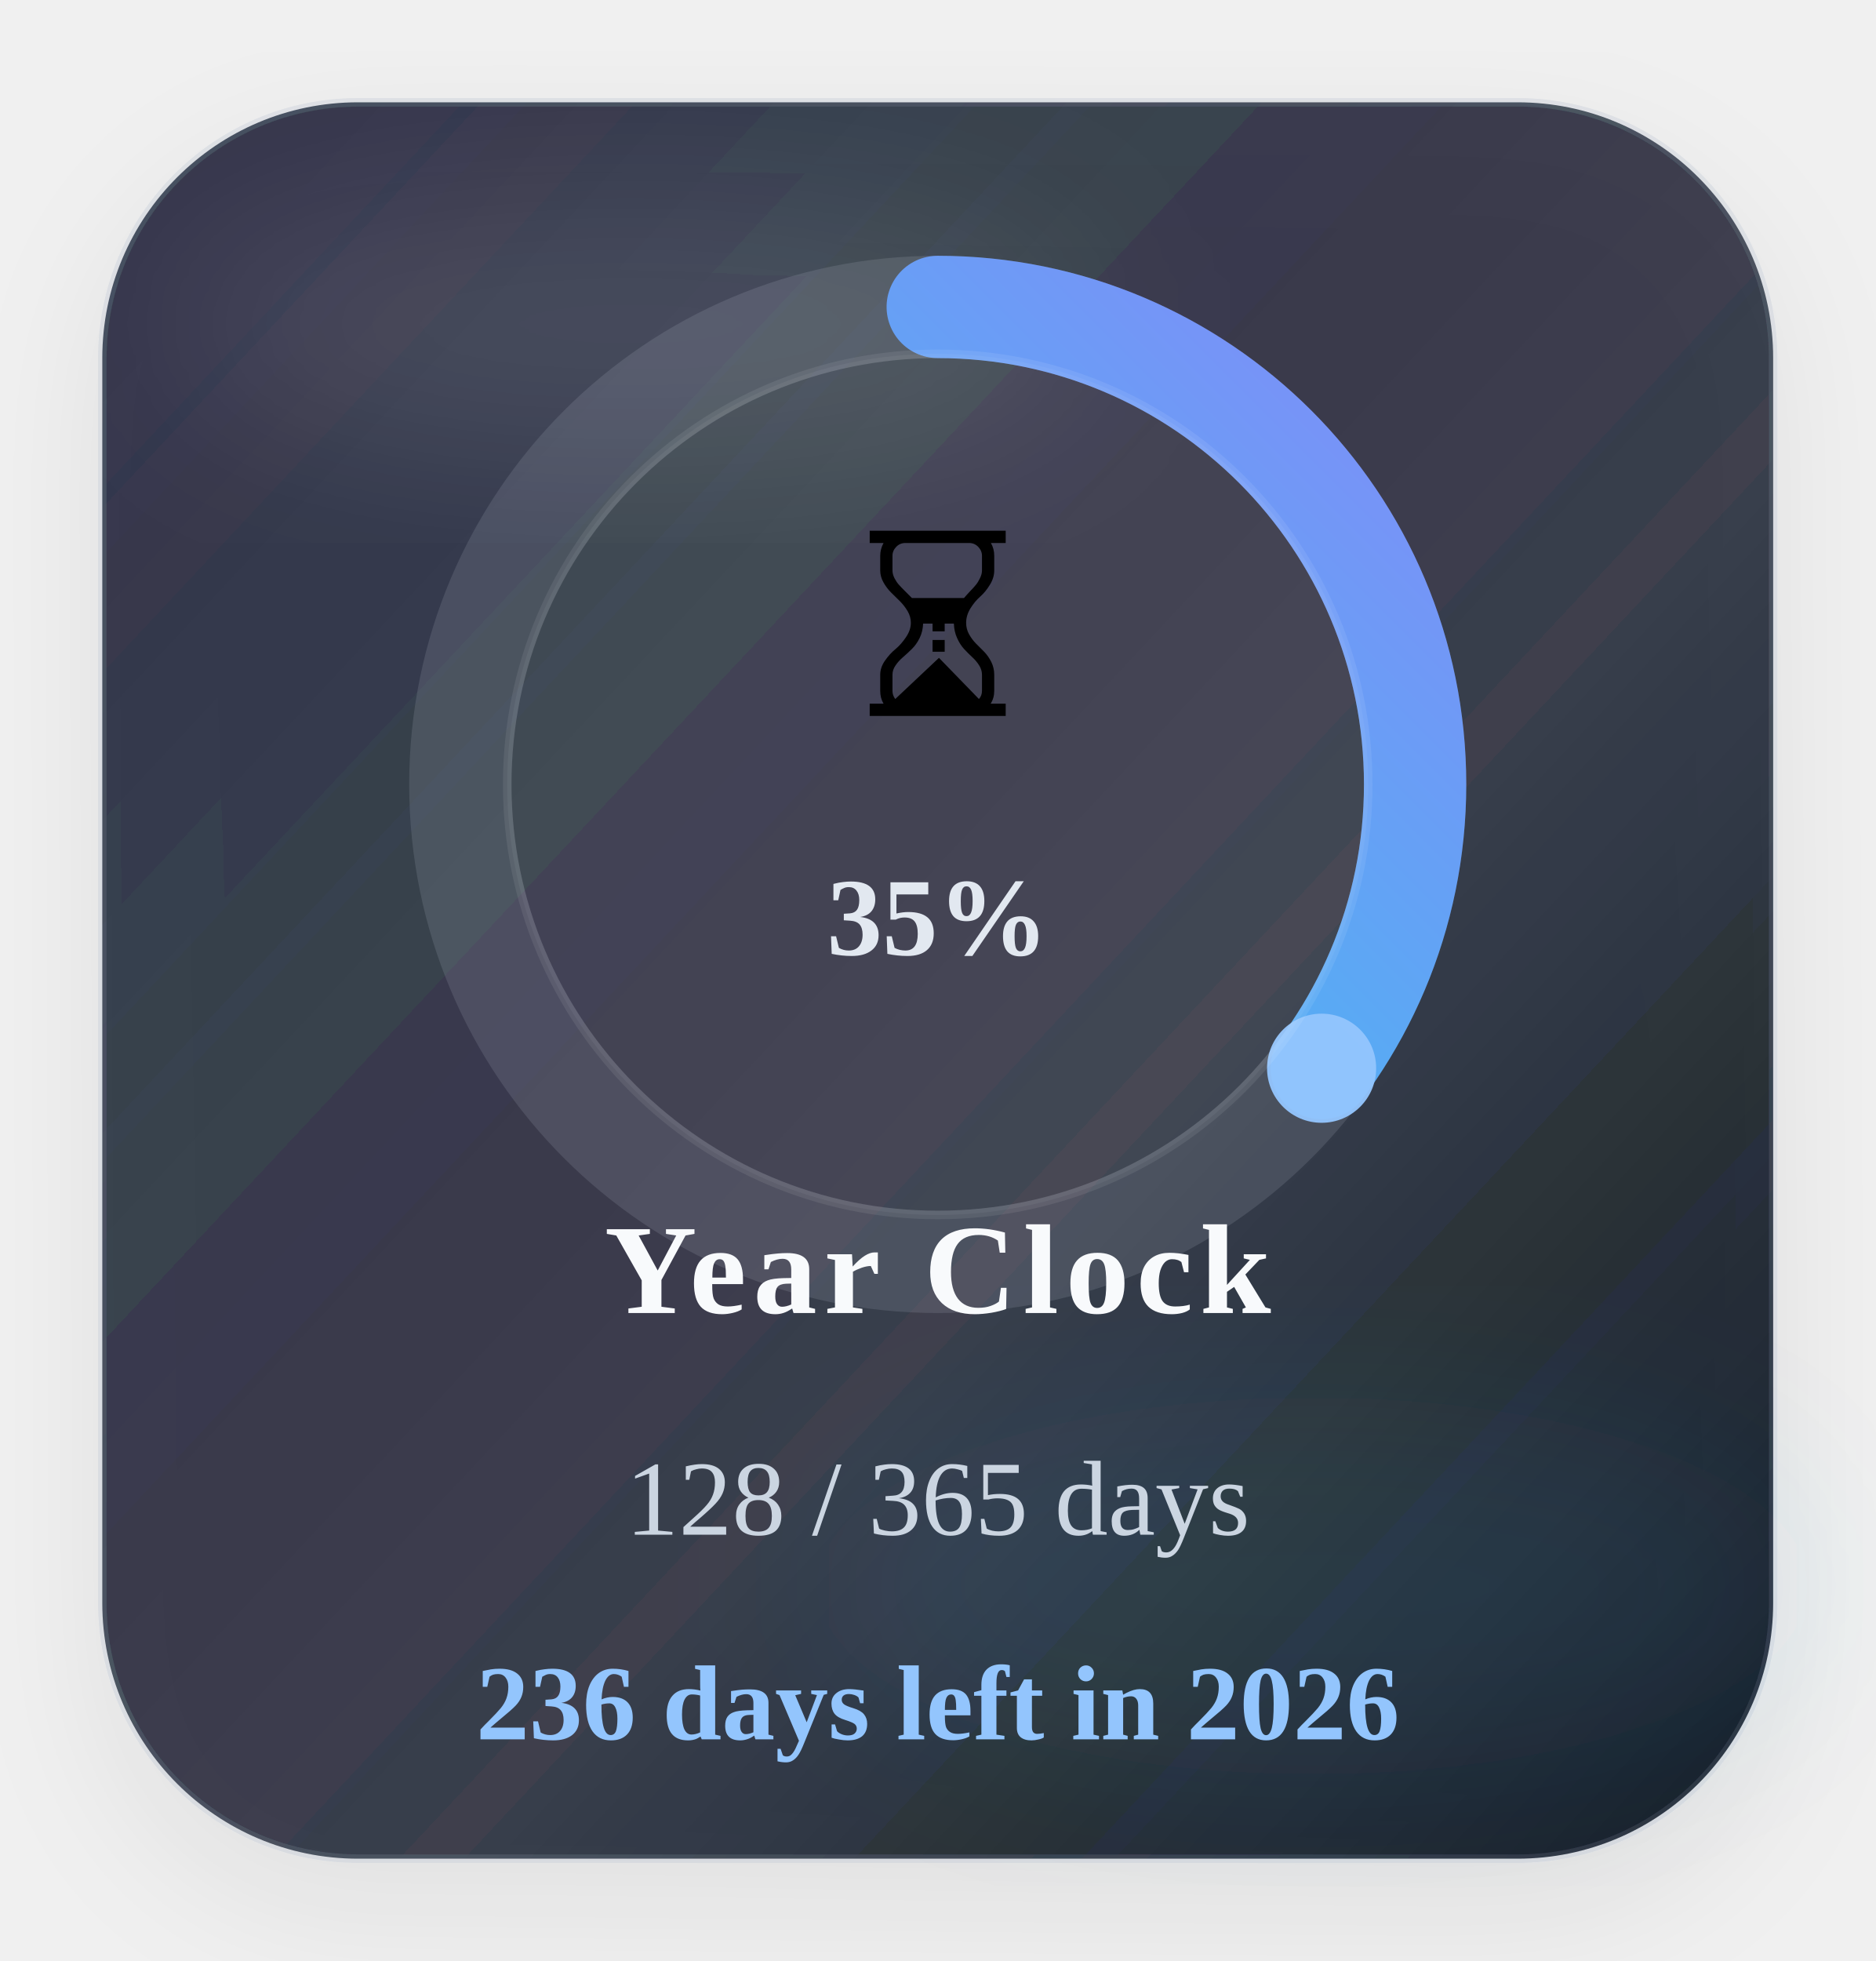
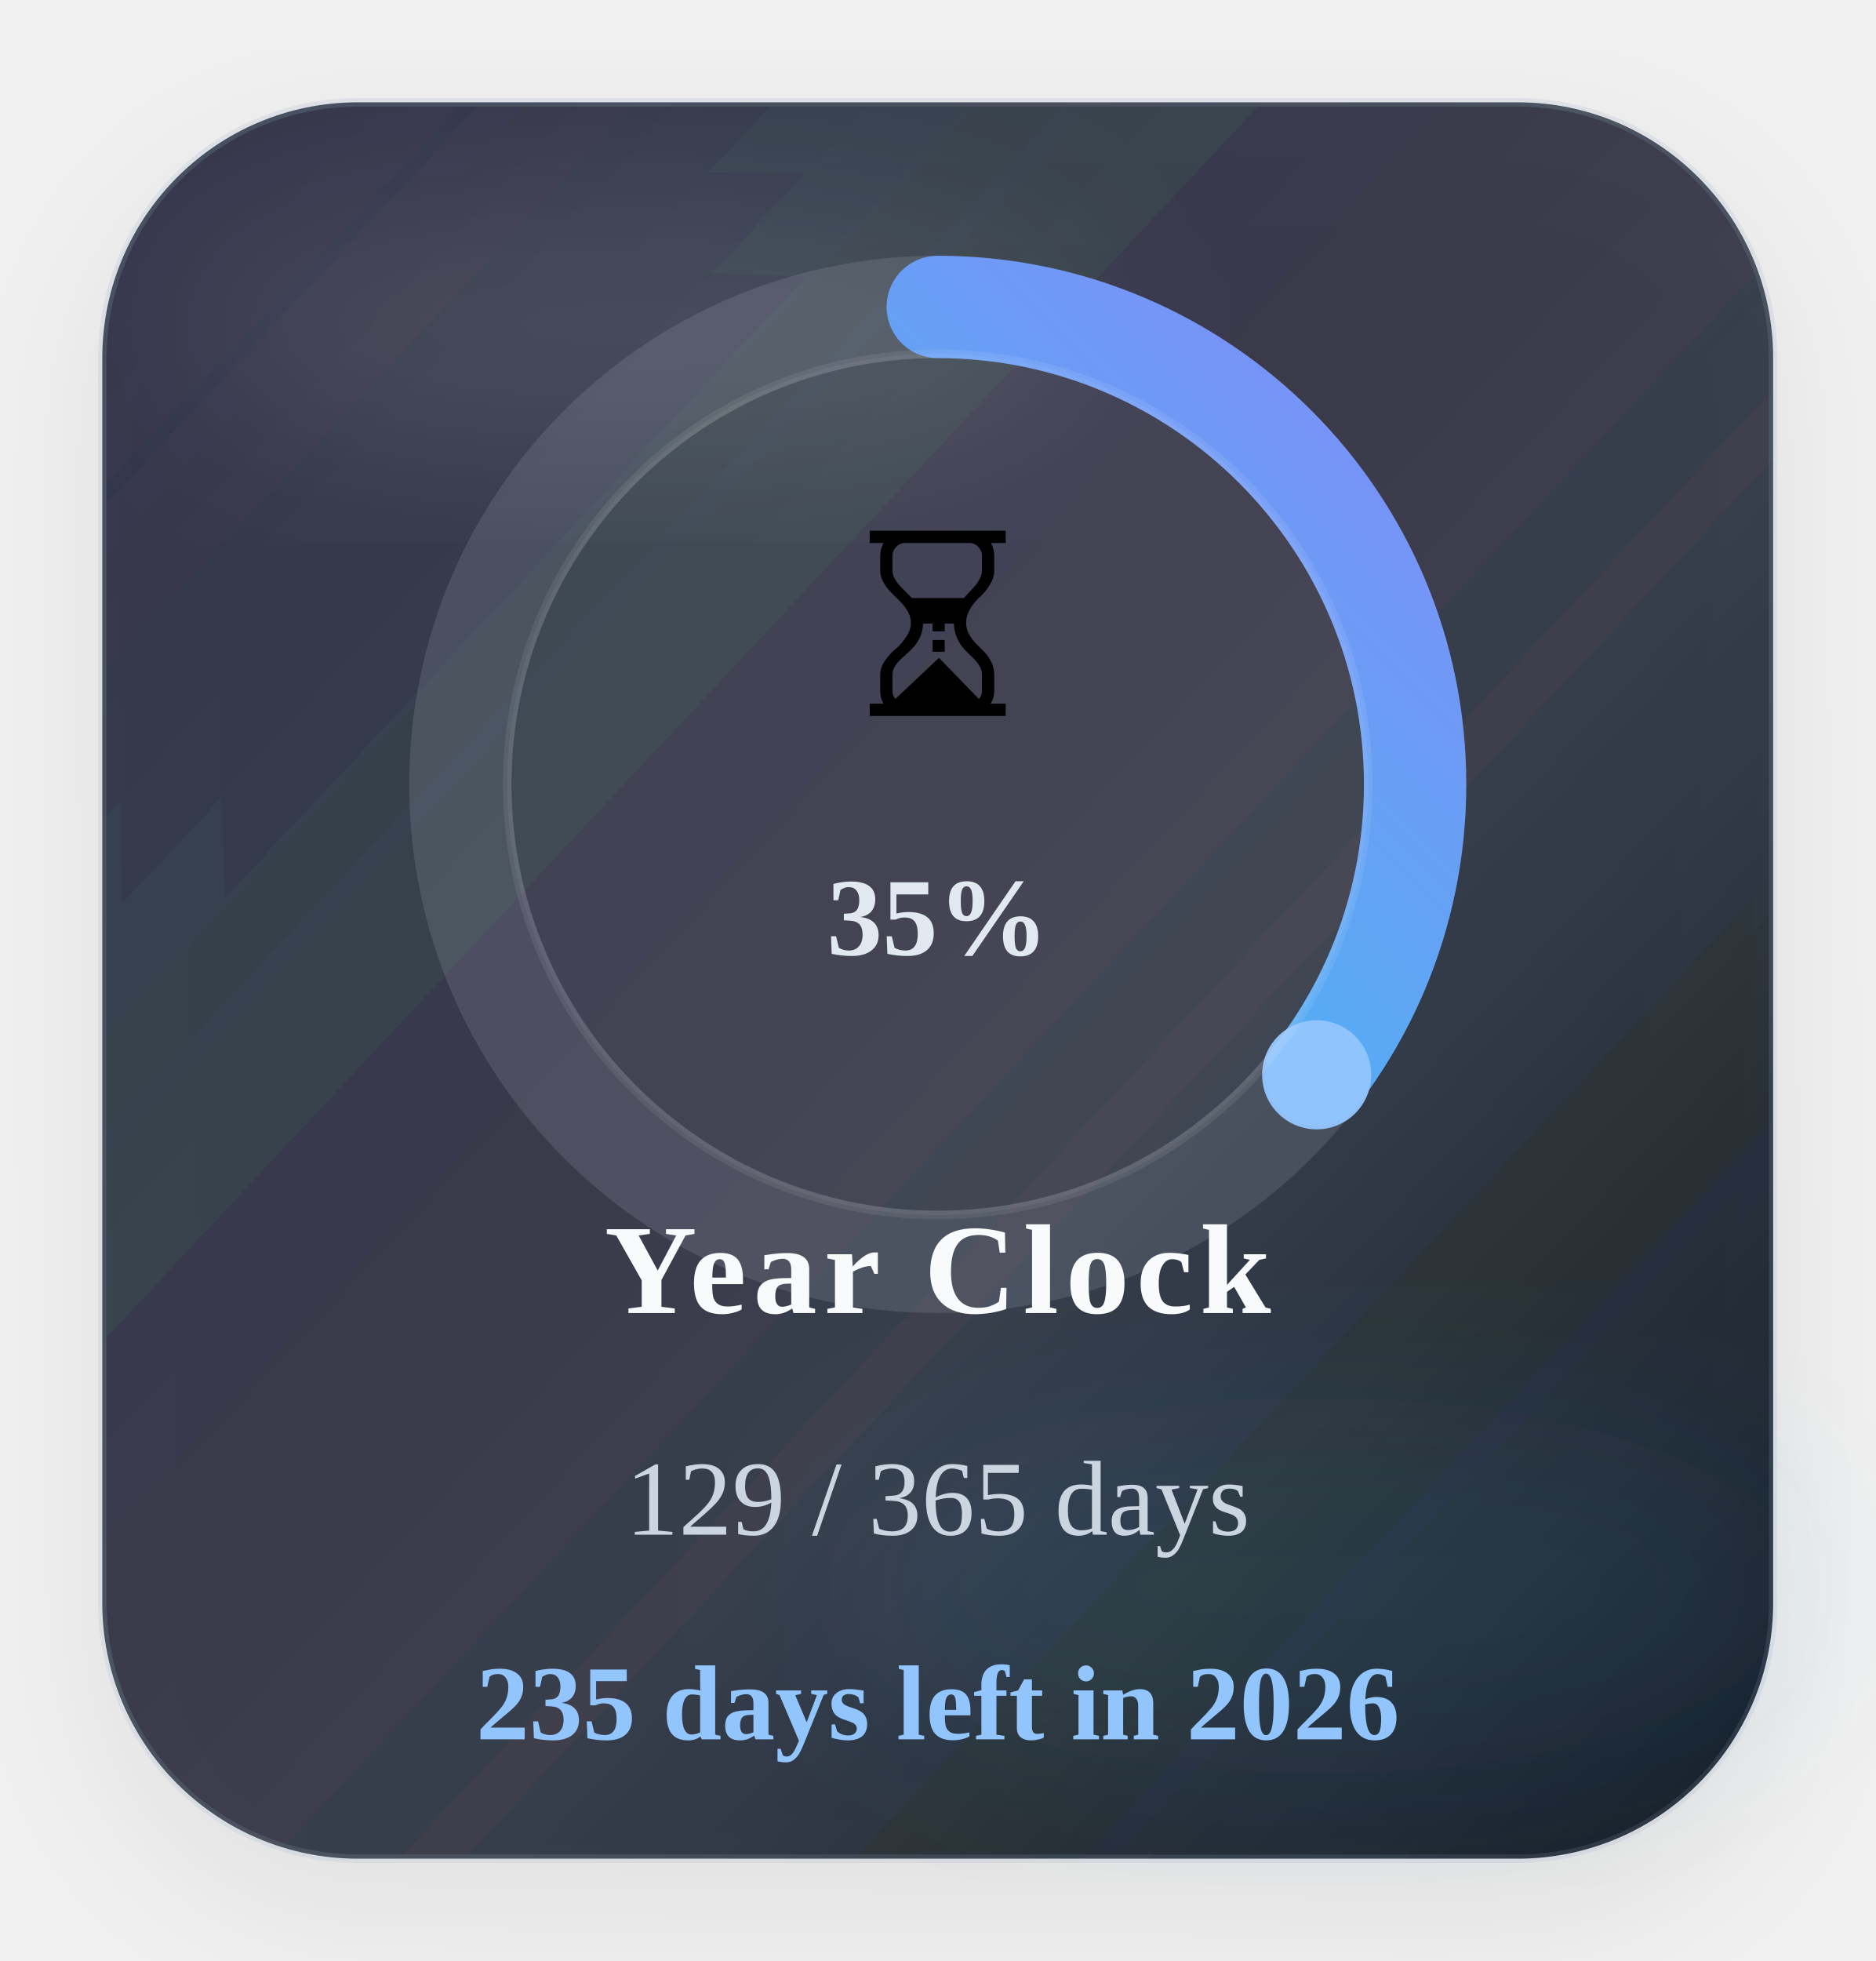
<svg xmlns="http://www.w3.org/2000/svg" width="220" height="230" viewBox="0 0 220 230" role="img" aria-label="Time progress for 2026">
  <defs>
    <linearGradient id="timeGradient" x1="0%" y1="0%" x2="100%" y2="100%">
      <stop offset="0%" stop-color="#22d3ee" />
      <stop offset="100%" stop-color="#818cf8" />
    </linearGradient>
    <linearGradient id="timeCard" x1="0%" y1="0%" x2="100%" y2="100%">
      <stop offset="0%" stop-color="#1c2537" stop-opacity="0.88" />
      <stop offset="60%" stop-color="#111827" stop-opacity="0.8" />
      <stop offset="100%" stop-color="#0b1220" stop-opacity="0.96" />
    </linearGradient>
    <filter id="timeShadow" x="-25%" y="-25%" width="150%" height="150%">
      <feDropShadow dx="0" dy="6" stdDeviation="8" flood-color="#020617" flood-opacity="0.08" />
    </filter>
    <filter id="timeBlur" x="-30%" y="-30%" width="160%" height="160%">
      <feGaussianBlur stdDeviation="10" />
    </filter>
  </defs>
  <rect x="12" y="12" width="196" height="206" rx="30" fill="url(#timeCard)" stroke="#94a3b8" stroke-opacity="0.18" filter="url(#timeShadow)" />
  <ellipse cx="74" cy="38" rx="54" ry="16" fill="#ffffff" fill-opacity="0.09" filter="url(#timeBlur)" />
  <ellipse cx="154" cy="186" rx="58" ry="22" fill="#38bdf8" fill-opacity="0.08" filter="url(#timeBlur)" />
  <circle class="ring-track" cx="110" cy="92" r="56" fill="none" stroke="#cbd5e1" stroke-opacity="0.14" stroke-width="12" />
-   <circle class="progress-ring" cx="110" cy="92" r="56" fill="none" stroke="url(#timeGradient)" stroke-width="12" stroke-linecap="round" stroke-dasharray="351.86" stroke-dashoffset="228.25" data-target-offset="228.25" data-ring-length="351.86" transform="rotate(-90 110 92)" />
-   <circle class="progress-endcap" cx="155.03" cy="125.29" r="6.4" fill="#93c5fd" fill-opacity="0.96" data-center-x="110" data-center-y="92" data-radius="56" data-target-angle="36.4732" />
+   <circle class="progress-ring" cx="110" cy="92" r="56" fill="none" stroke="url(#timeGradient)" stroke-width="12" stroke-linecap="round" stroke-dasharray="351.86" stroke-dashoffset="227.28" data-target-offset="227.28" data-ring-length="351.86" transform="rotate(-90 110 92)" />
+   <circle class="progress-endcap" cx="154.45" cy="126.06" r="6.4" fill="#93c5fd" fill-opacity="0.96" data-center-x="110" data-center-y="92" data-radius="56" data-target-angle="37.4595" />
  <circle class="ring-core" cx="110" cy="92" r="50.5" fill="#ffffff" fill-opacity="0.05" stroke="#ffffff" stroke-opacity="0.08" />
  <text class="progress-emoji" x="110" y="84" text-anchor="middle" font-size="30">⏳</text>
  <text class="progress-percent" x="110" y="112" text-anchor="middle" font-size="13" font-weight="700" fill="#e2e8f0">35%</text>
  <text class="progress-label" x="110" y="154" text-anchor="middle" font-size="15" font-weight="700" letter-spacing="0.8" fill="#f8fafc">Year Clock</text>
-   <text class="progress-value" x="110" y="180" text-anchor="middle" font-size="12.5" fill="#cbd5e1">128 / 365 days</text>
-   <text class="progress-status" data-status-state="remaining" x="110" y="204" text-anchor="middle" font-size="12.5" font-weight="700" fill="#93c5fd">236 days left in 2026</text>
+   <text class="progress-value" x="110" y="180" text-anchor="middle" font-size="12.5" fill="#cbd5e1">129 / 365 days</text>
+   <text class="progress-status" data-status-state="remaining" x="110" y="204" text-anchor="middle" font-size="12.5" font-weight="700" fill="#93c5fd">235 days left in 2026</text>
</svg>
